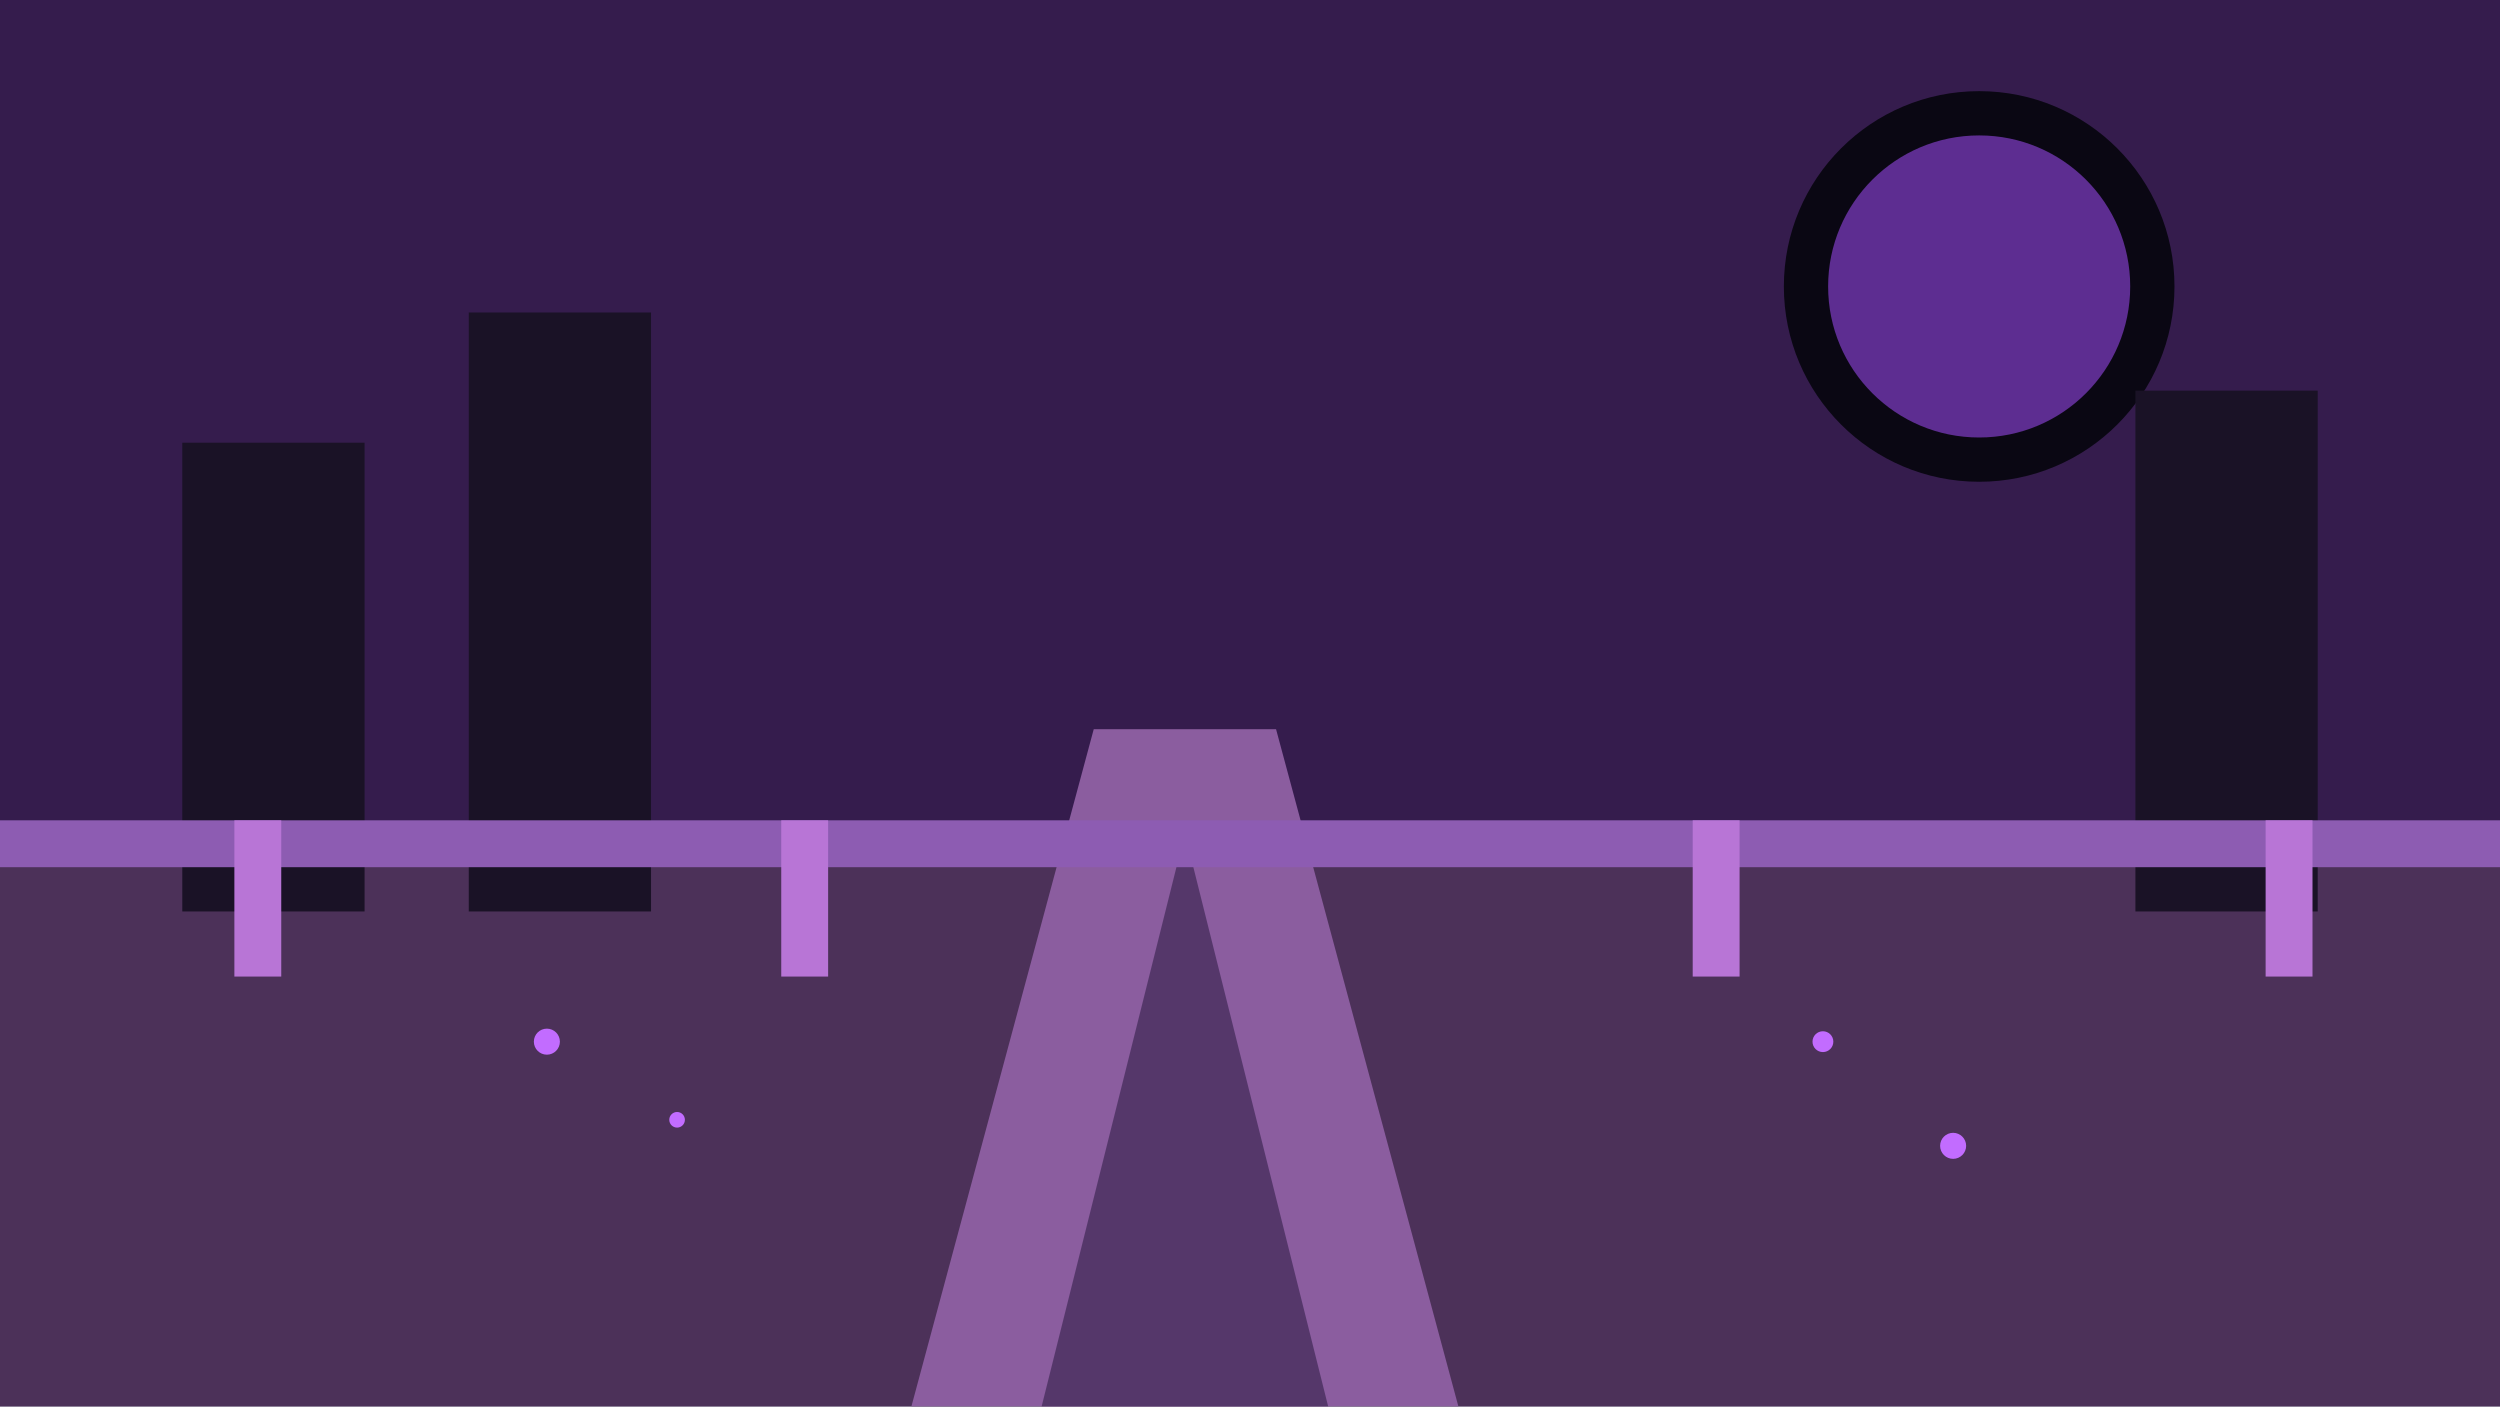
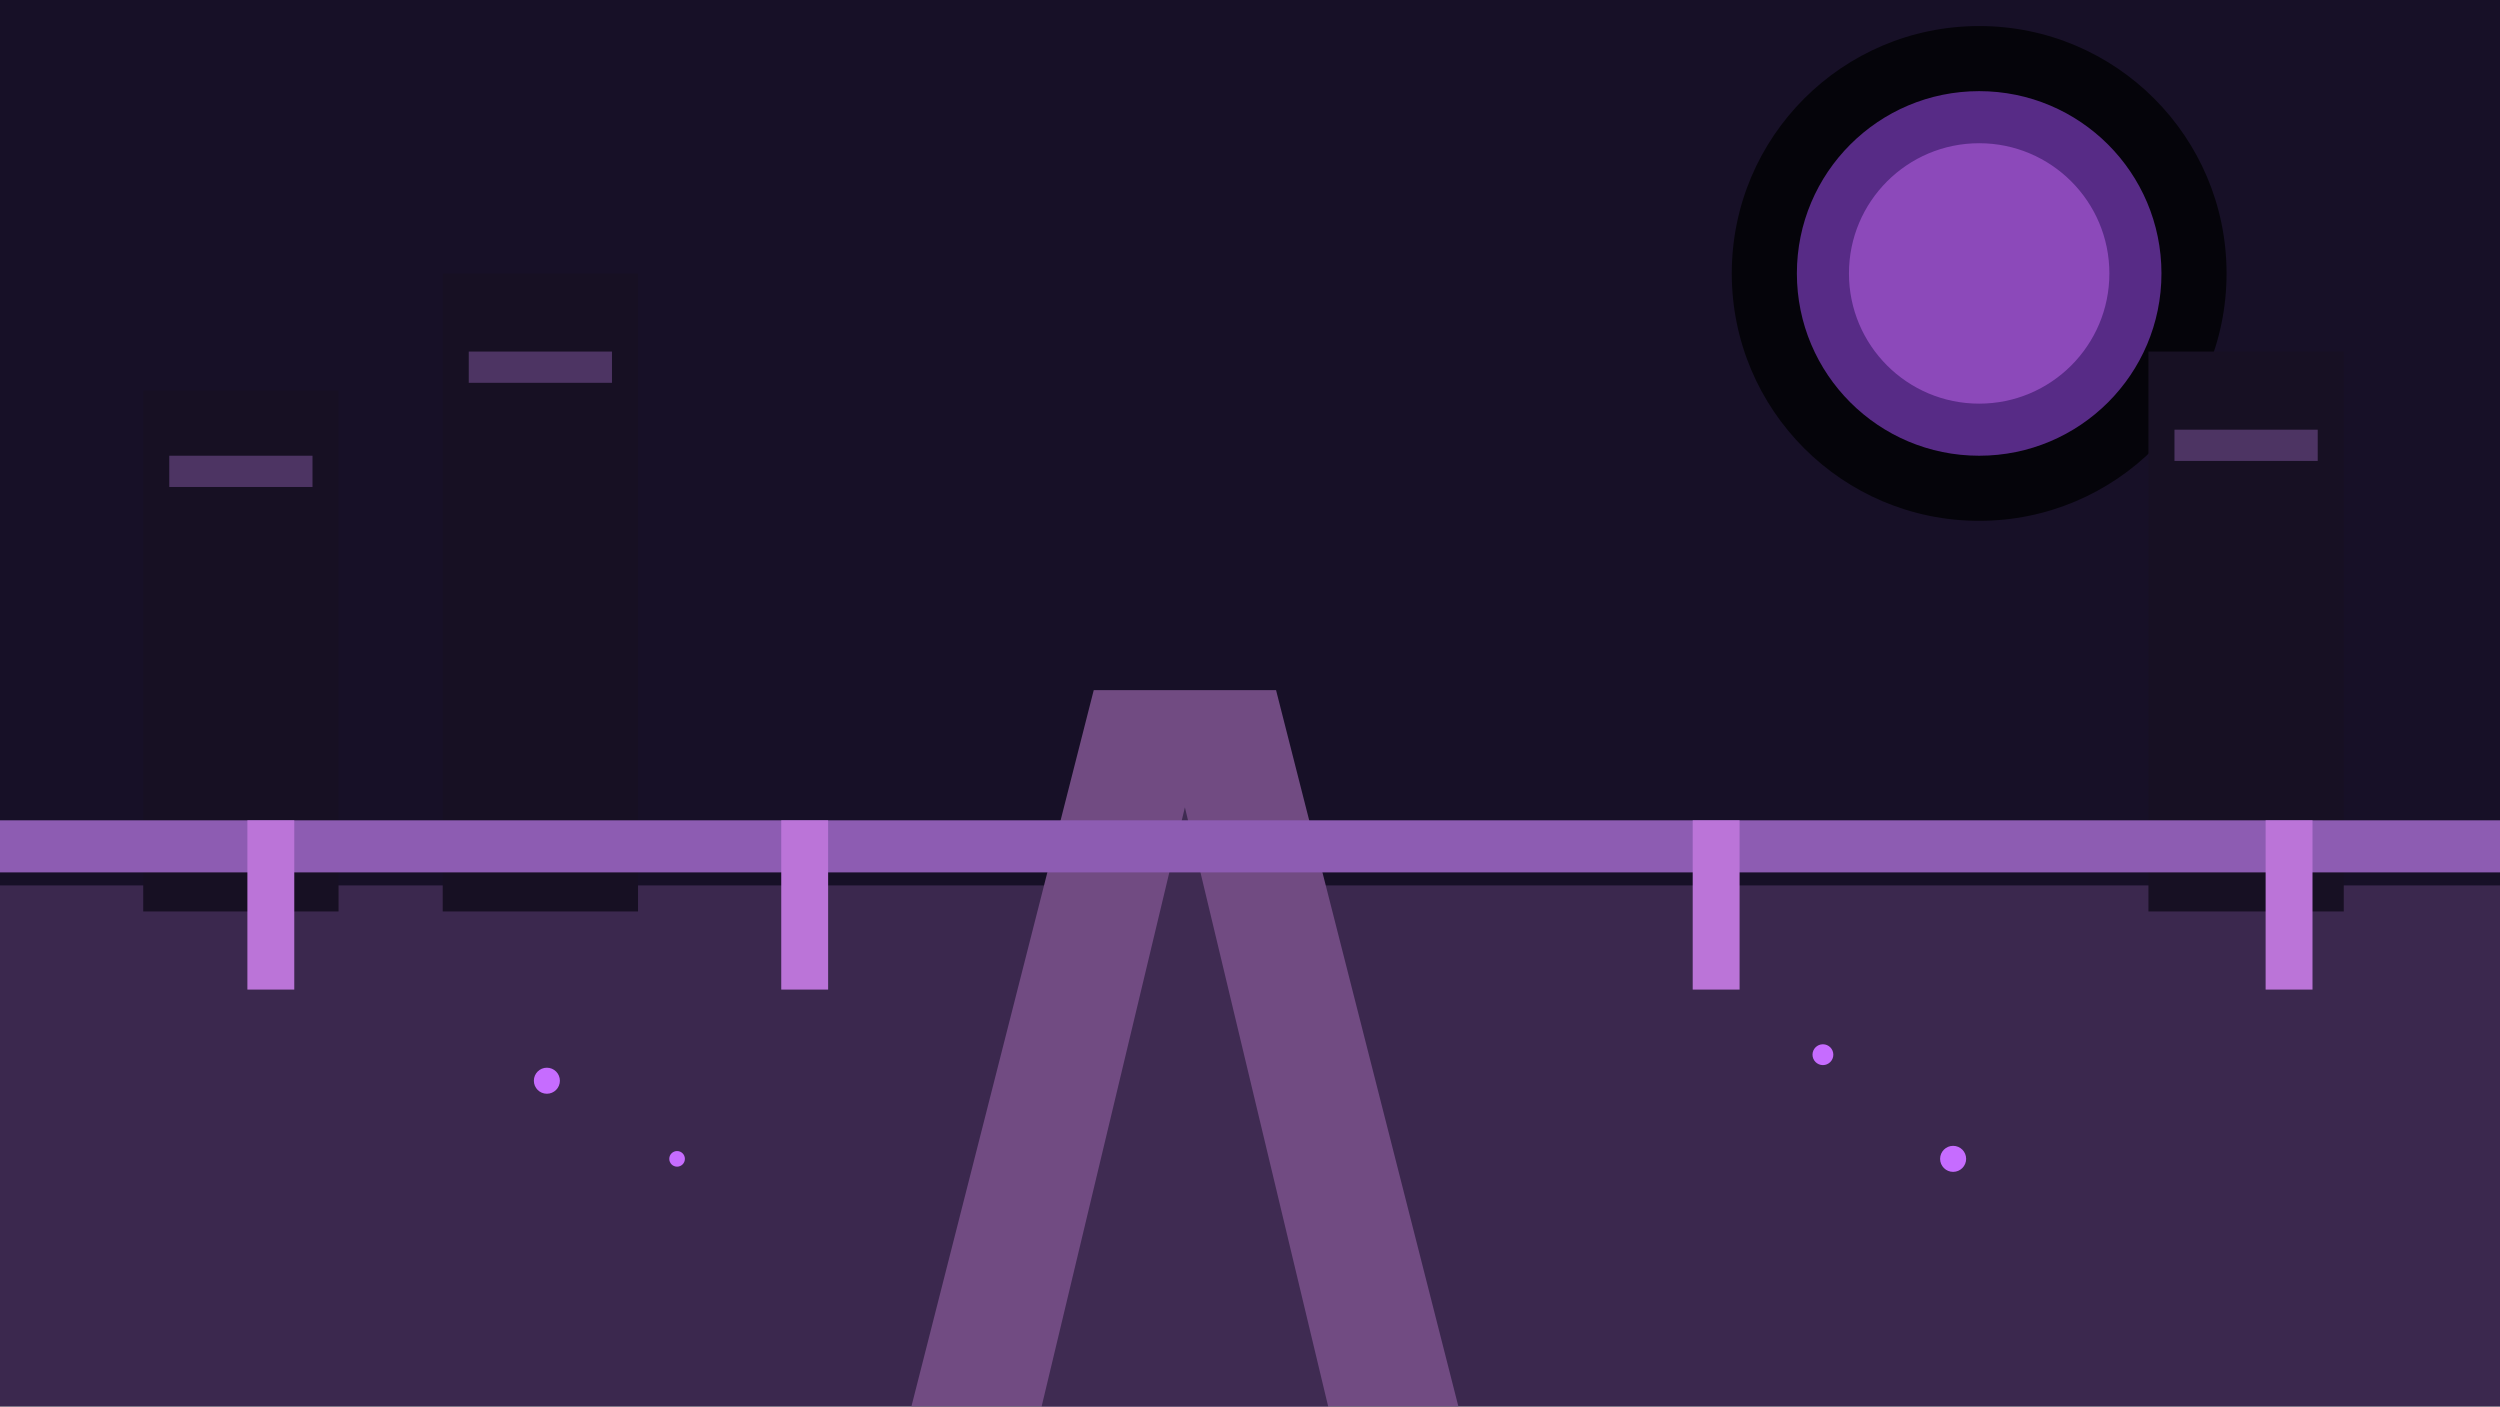
<svg xmlns="http://www.w3.org/2000/svg" viewBox="0 0 960 540">
-   <rect width="960" height="540" fill="#25173c" />
-   <path fill="#351c4d" d="M0 0h960v540H0z" />
-   <circle cx="760" cy="110" r="75" fill="#0a0713" />
-   <circle cx="760" cy="110" r="58" fill="#5d2d91" />
-   <path fill="#4c3159" d="M0 330h960v210H0z" />
-   <g fill="#1a1226">
-     <path d="M70 350V170h70v180z" />
-     <path d="M180 350V120h70v230z" />
-     <path d="M820 350V150h70v200z" />
+   <rect width="960" height="540" fill="#07050e" />
+   <rect width="960" height="540" fill="#171027" />
+   <circle cx="760" cy="105" r="95" fill="#05040a" />
+   <circle cx="760" cy="105" r="70" fill="#572b86" />
+   <circle cx="760" cy="105" r="50" fill="#8c49ba" />
+   <path fill="#3b284e" d="M0 340h960v200H0z" />
+   <g fill="#171023">
+     <path d="M55 350V150h75v200z" />
+     <path d="M170 350V105h75v245z" />
+     <path d="M825 350V135h75v215z" />
  </g>
-   <path fill="#8b5d9f" d="M350 540l70-260h70l70 260z" />
-   <path fill="#55376a" d="M400 540l55-220 55 220z" />
-   <g fill="#c26cff">
-     <circle cx="210" cy="400" r="5" />
-     <circle cx="260" cy="430" r="3" />
-     <circle cx="700" cy="400" r="4" />
-     <circle cx="750" cy="440" r="5" />
+   <g fill="#4d3463">
+     <rect x="65" y="175" width="55" height="12" />
+     <rect x="180" y="135" width="55" height="12" />
+     <rect x="835" y="165" width="55" height="12" />
  </g>
-   <path fill="#8d5cb2" d="M0 315h960v18H0z" />
-   <path fill="#b875d6" d="M90 315v60h18v-60zM300 315v60h18v-60zM650 315v60h18v-60zM870 315v60h18v-60z" />
+   <path fill="#714b82" d="M350 540l70-275h70l70 275z" />
+   <path fill="#3f2b52" d="M400 540l55-230 55 230z" />
+   <path fill="#8d5cb2" d="M0 315h960v20H0z" />
+   <path fill="#bb74d8" d="M95 315v65h18v-65zM300 315v65h18v-65zM650 315v65h18v-65zM870 315v65h18v-65z" />
+   <g fill="#c66cff">
+     <circle cx="210" cy="415" r="5" />
+     <circle cx="260" cy="445" r="3" />
+     <circle cx="700" cy="405" r="4" />
+     <circle cx="750" cy="445" r="5" />
+   </g>
</svg>
